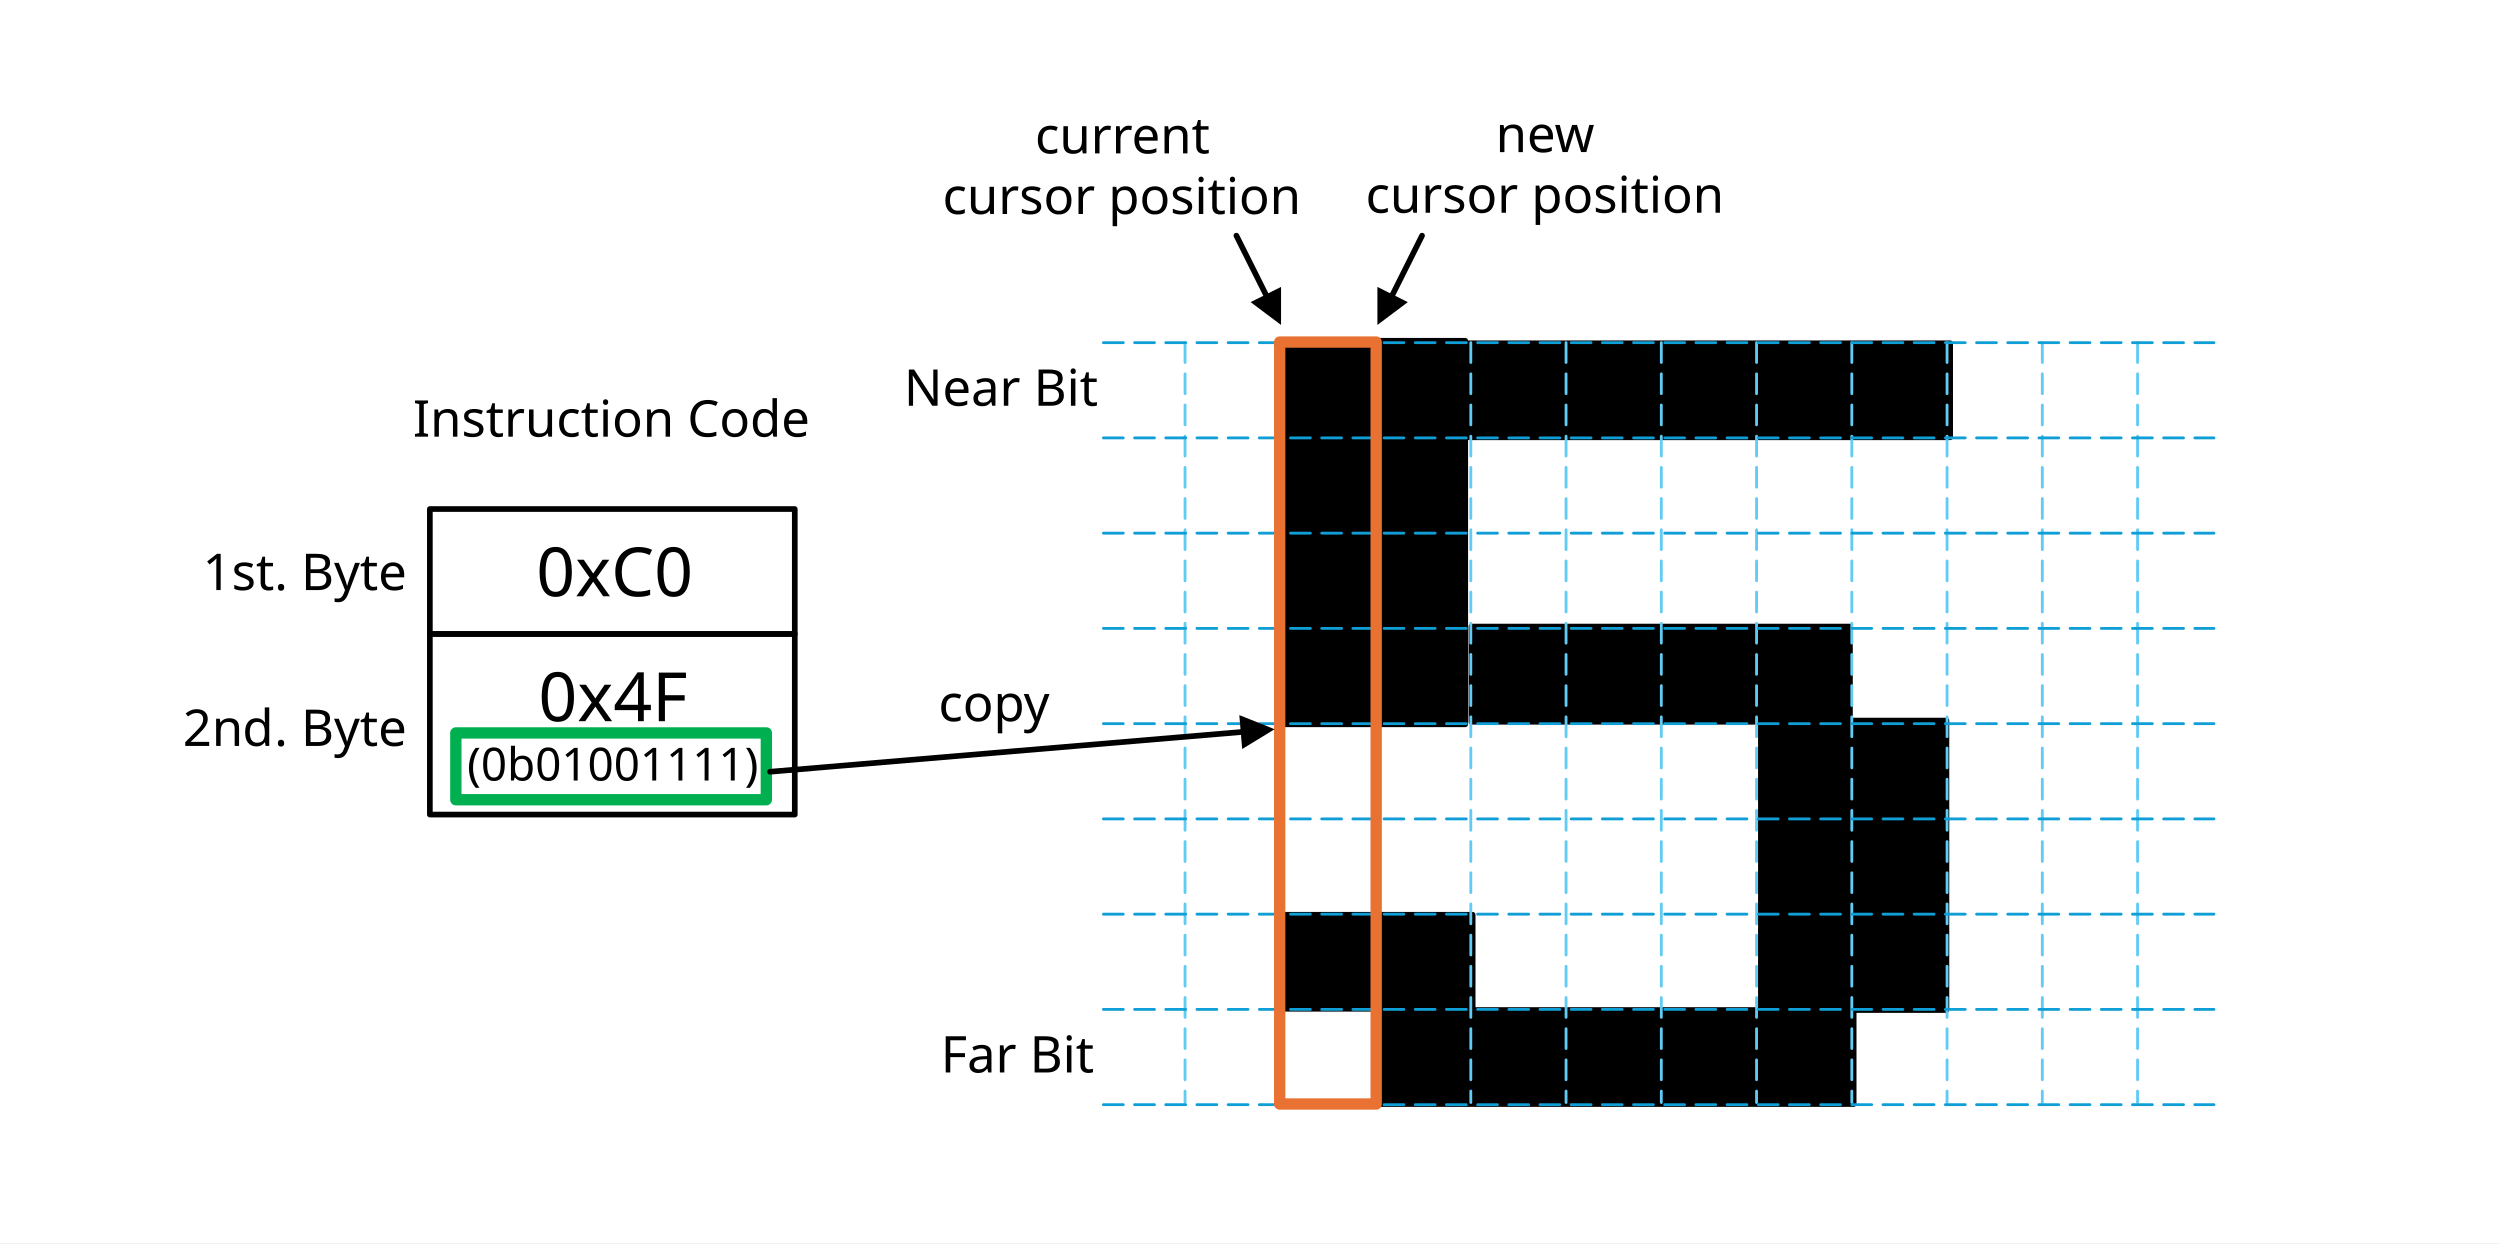
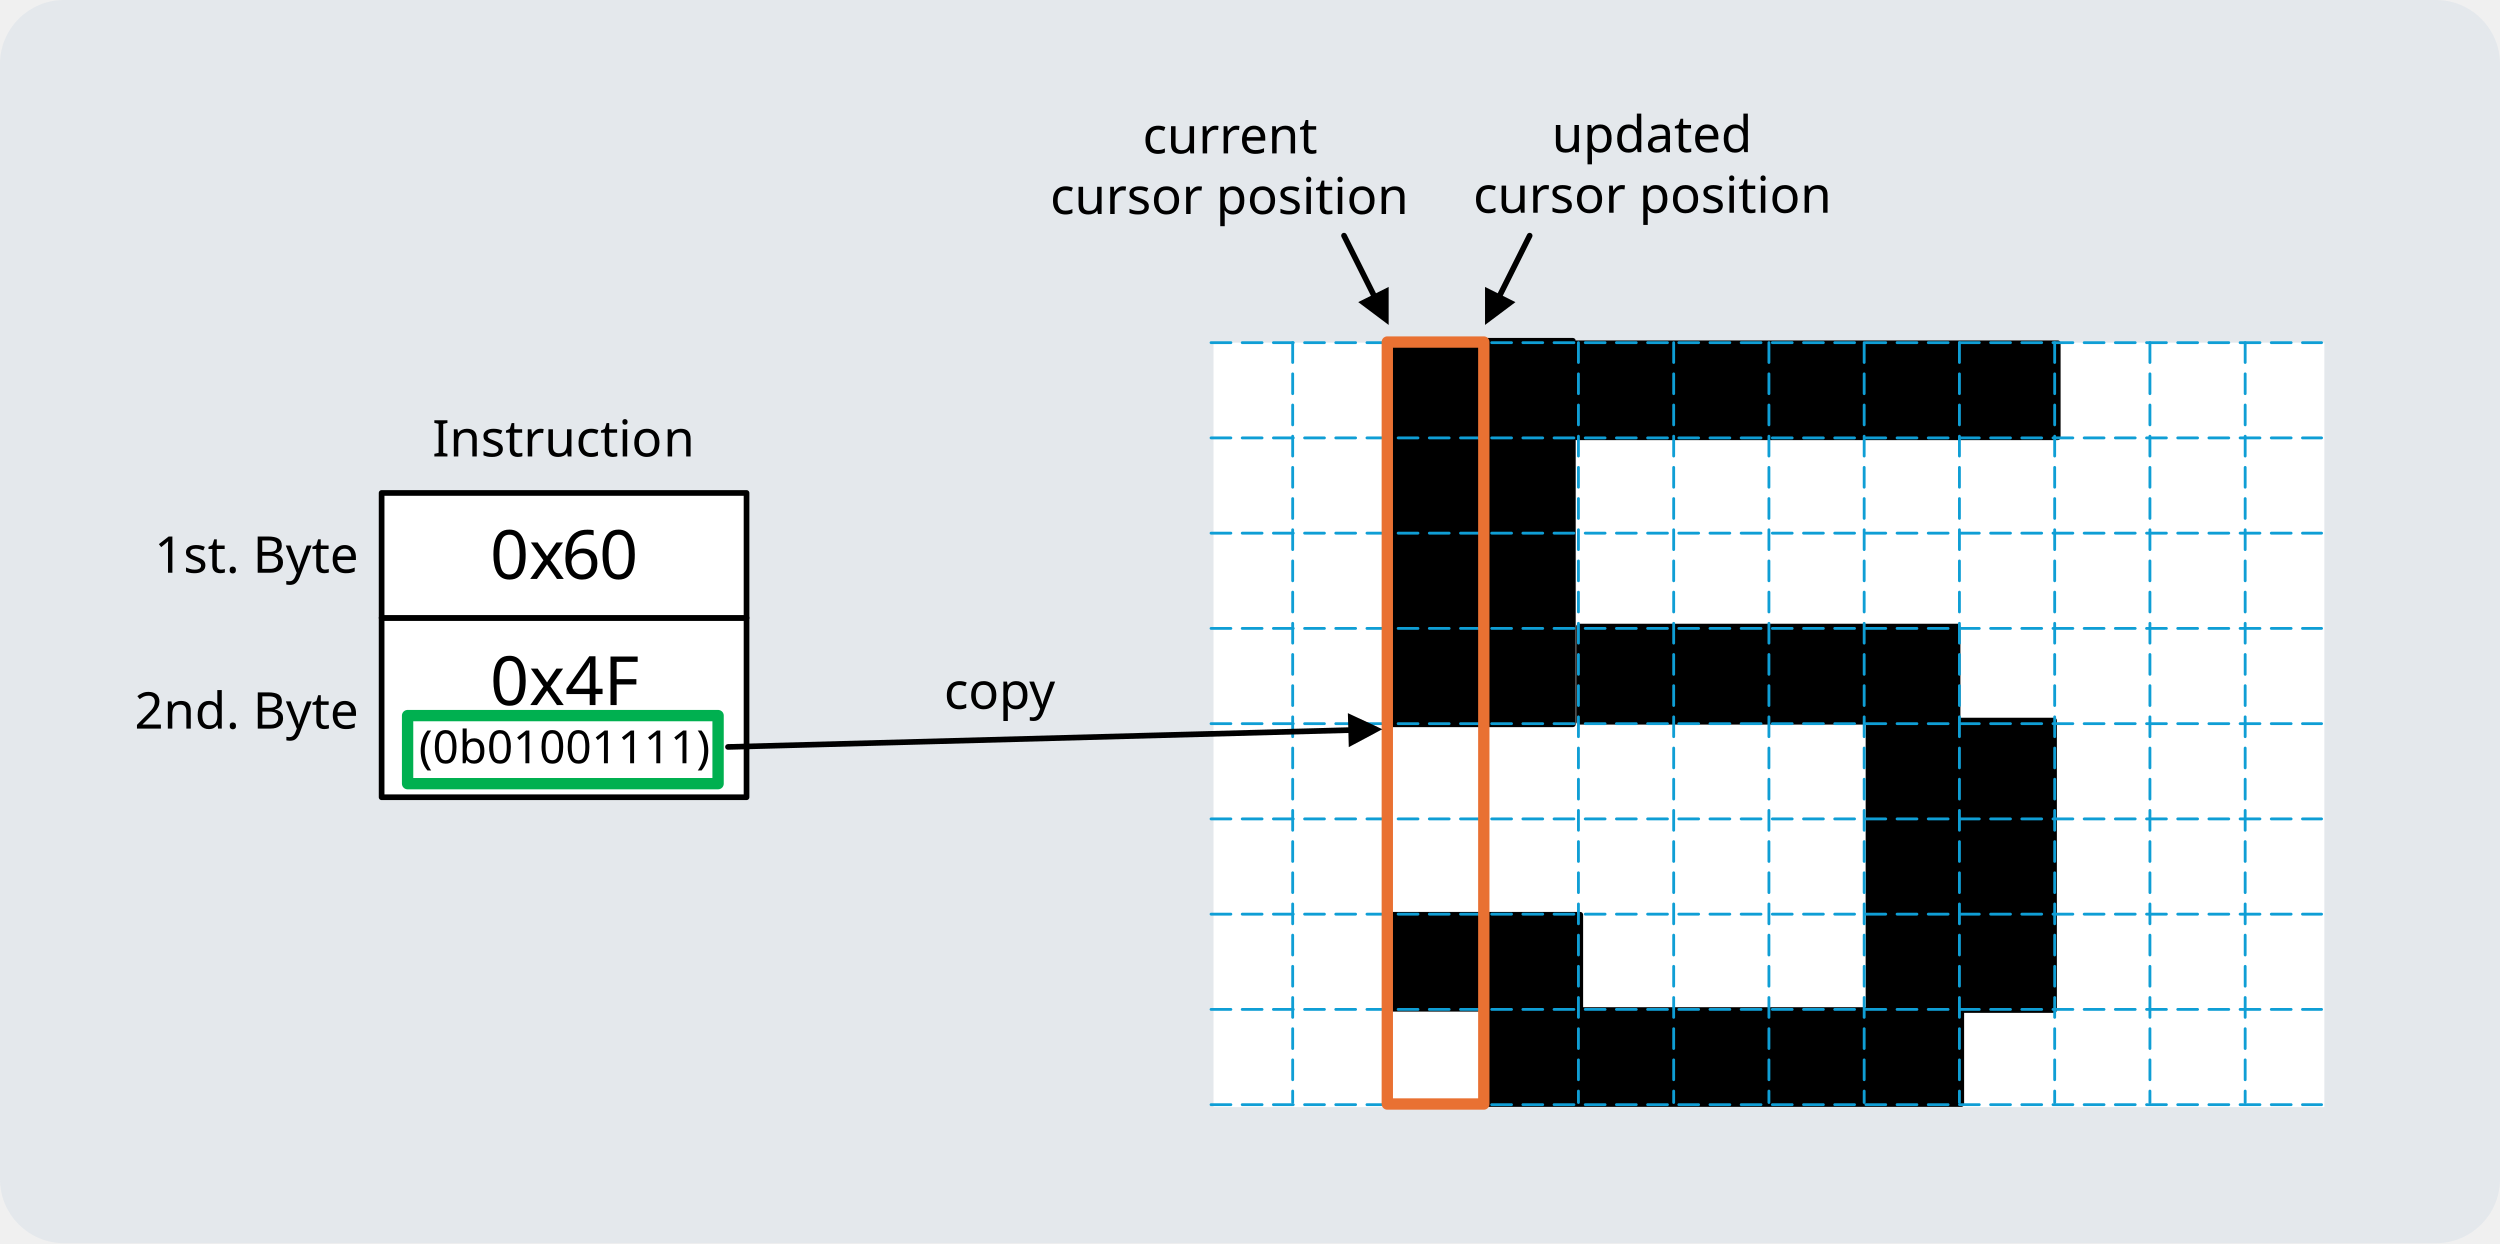
<svg xmlns="http://www.w3.org/2000/svg" width="2021" height="1005" xml:space="preserve" overflow="hidden">
-   <g transform="translate(-256 -103)">
-     <rect x="256" y="103" width="2021" height="1005" fill="#FFFFFF" />
+   <g transform="translate(-169 -103)">
+     <path d="M169 154.758C169 126.173 192.173 103 220.758 103L2138.24 103C2166.83 103 2190 126.173 2190 154.758L2190 1056.24C2190 1084.83 2166.83 1108 2138.24 1108L220.758 1108C192.173 1108 169 1084.83 169 1056.24Z" fill="#E4E8EC" fill-rule="evenodd" />
+     <rect x="1150" y="380" width="898" height="618" fill="#FFFFFF" />
+     <rect x="477.5" y="602.5" width="295" height="145" stroke="#000000" stroke-width="4.583" stroke-linecap="round" stroke-linejoin="round" stroke-miterlimit="10" fill="#FFFFFF" />
+     <text font-family="Noto Sans JP,Noto Sans JP_MSFontService,sans-serif" font-weight="400" font-size="55" transform="matrix(1 0 0 1 565.194 673)">0x4F</text>
+     <text font-family="Noto Sans JP,Noto Sans JP_MSFontService,sans-serif" font-weight="400" font-size="55" transform="matrix(1 0 0 1 683.788 673)"> </text>
+     <text font-family="Noto Sans JP,Noto Sans JP_MSFontService,sans-serif" font-weight="400" font-size="37" transform="matrix(1 0 0 1 507.605 720)">(0b01001111)</text>
+     <text font-family="Noto Sans JP,Noto Sans JP_MSFontService,sans-serif" font-weight="400" font-size="37" transform="matrix(1 0 0 1 741.355 720)"> </text>
    <rect x="1290.5" y="378.5" width="150" height="310" stroke="#000000" stroke-width="4.583" stroke-linecap="round" stroke-linejoin="round" stroke-miterlimit="10" />
    <rect x="1445.5" y="609.5" width="306" height="77" stroke="#000000" stroke-width="4.583" stroke-linecap="round" stroke-linejoin="round" stroke-miterlimit="10" />
    <rect x="1443.5" y="380.5" width="389" height="76" stroke="#000000" stroke-width="4.583" stroke-linecap="round" stroke-linejoin="round" stroke-miterlimit="10" />
    <rect x="1679.5" y="685.5" width="150" height="234" stroke="#000000" stroke-width="4.583" stroke-linecap="round" stroke-linejoin="round" stroke-miterlimit="10" />
    <rect x="1291.5" y="842.5" width="155" height="76" stroke="#000000" stroke-width="4.583" stroke-linecap="round" stroke-linejoin="round" stroke-miterlimit="10" />
    <rect x="1372.5" y="919.5" width="382" height="76" stroke="#000000" stroke-width="4.583" stroke-linecap="round" stroke-linejoin="round" stroke-miterlimit="10" />
-     <path d="M1214 380 1214 994.276" stroke="#61CBF4" stroke-width="2.292" stroke-linecap="round" stroke-linejoin="round" stroke-miterlimit="10" stroke-dasharray="16.042 9.167" fill="none" fill-rule="evenodd" />
-     <path d="M1291 380 1291 994.276" stroke="#61CBF4" stroke-width="2.292" stroke-linecap="round" stroke-linejoin="round" stroke-miterlimit="10" stroke-dasharray="16.042 9.167" fill="none" fill-rule="evenodd" />
-     <path d="M1368 380 1368 994.276" stroke="#61CBF4" stroke-width="2.292" stroke-linecap="round" stroke-linejoin="round" stroke-miterlimit="10" stroke-dasharray="16.042 9.167" fill="none" fill-rule="evenodd" />
-     <path d="M1445 380 1445 994.276" stroke="#61CBF4" stroke-width="2.292" stroke-linecap="round" stroke-linejoin="round" stroke-miterlimit="10" stroke-dasharray="16.042 9.167" fill="none" fill-rule="evenodd" />
-     <path d="M1522 380 1522 994.276" stroke="#61CBF4" stroke-width="2.292" stroke-linecap="round" stroke-linejoin="round" stroke-miterlimit="10" stroke-dasharray="16.042 9.167" fill="none" fill-rule="evenodd" />
-     <path d="M1599 380 1599 994.276" stroke="#61CBF4" stroke-width="2.292" stroke-linecap="round" stroke-linejoin="round" stroke-miterlimit="10" stroke-dasharray="16.042 9.167" fill="none" fill-rule="evenodd" />
-     <path d="M1676 380 1676 994.276" stroke="#61CBF4" stroke-width="2.292" stroke-linecap="round" stroke-linejoin="round" stroke-miterlimit="10" stroke-dasharray="16.042 9.167" fill="none" fill-rule="evenodd" />
-     <path d="M1753 380 1753 994.276" stroke="#61CBF4" stroke-width="2.292" stroke-linecap="round" stroke-linejoin="round" stroke-miterlimit="10" stroke-dasharray="16.042 9.167" fill="none" fill-rule="evenodd" />
-     <path d="M1830 380 1830 994.276" stroke="#61CBF4" stroke-width="2.292" stroke-linecap="round" stroke-linejoin="round" stroke-miterlimit="10" stroke-dasharray="16.042 9.167" fill="none" fill-rule="evenodd" />
-     <path d="M1907 380 1907 994.276" stroke="#61CBF4" stroke-width="2.292" stroke-linecap="round" stroke-linejoin="round" stroke-miterlimit="10" stroke-dasharray="16.042 9.167" fill="none" fill-rule="evenodd" />
-     <path d="M1984 380 1984 994.276" stroke="#61CBF4" stroke-width="2.292" stroke-linecap="round" stroke-linejoin="round" stroke-miterlimit="10" stroke-dasharray="16.042 9.167" fill="none" fill-rule="evenodd" />
+     <path d="M1214 380 1214 994.276" stroke="#0F9ED5" stroke-width="2.292" stroke-linecap="round" stroke-linejoin="round" stroke-miterlimit="10" stroke-dasharray="16.042 9.167" fill="none" fill-rule="evenodd" />
+     <path d="M1291 380 1291 994.276" stroke="#0F9ED5" stroke-width="2.292" stroke-linecap="round" stroke-linejoin="round" stroke-miterlimit="10" stroke-dasharray="16.042 9.167" fill="none" fill-rule="evenodd" />
+     <path d="M1368 380 1368 994.276" stroke="#0F9ED5" stroke-width="2.292" stroke-linecap="round" stroke-linejoin="round" stroke-miterlimit="10" stroke-dasharray="16.042 9.167" fill="none" fill-rule="evenodd" />
+     <path d="M1445 380 1445 994.276" stroke="#0F9ED5" stroke-width="2.292" stroke-linecap="round" stroke-linejoin="round" stroke-miterlimit="10" stroke-dasharray="16.042 9.167" fill="none" fill-rule="evenodd" />
+     <path d="M1522 380 1522 994.276" stroke="#0F9ED5" stroke-width="2.292" stroke-linecap="round" stroke-linejoin="round" stroke-miterlimit="10" stroke-dasharray="16.042 9.167" fill="none" fill-rule="evenodd" />
+     <path d="M1599 380 1599 994.276" stroke="#0F9ED5" stroke-width="2.292" stroke-linecap="round" stroke-linejoin="round" stroke-miterlimit="10" stroke-dasharray="16.042 9.167" fill="none" fill-rule="evenodd" />
+     <path d="M1676 380 1676 994.276" stroke="#0F9ED5" stroke-width="2.292" stroke-linecap="round" stroke-linejoin="round" stroke-miterlimit="10" stroke-dasharray="16.042 9.167" fill="none" fill-rule="evenodd" />
+     <path d="M1753 380 1753 994.276" stroke="#0F9ED5" stroke-width="2.292" stroke-linecap="round" stroke-linejoin="round" stroke-miterlimit="10" stroke-dasharray="16.042 9.167" fill="none" fill-rule="evenodd" />
+     <path d="M1830 380 1830 994.276" stroke="#0F9ED5" stroke-width="2.292" stroke-linecap="round" stroke-linejoin="round" stroke-miterlimit="10" stroke-dasharray="16.042 9.167" fill="none" fill-rule="evenodd" />
+     <path d="M1907 380 1907 994.276" stroke="#0F9ED5" stroke-width="2.292" stroke-linecap="round" stroke-linejoin="round" stroke-miterlimit="10" stroke-dasharray="16.042 9.167" fill="none" fill-rule="evenodd" />
+     <path d="M1984 380 1984 994.276" stroke="#0F9ED5" stroke-width="2.292" stroke-linecap="round" stroke-linejoin="round" stroke-miterlimit="10" stroke-dasharray="16.042 9.167" fill="none" fill-rule="evenodd" />
    <path d="M1148 380 2045.76 380" stroke="#0F9ED5" stroke-width="2.292" stroke-linecap="round" stroke-linejoin="round" stroke-miterlimit="10" stroke-dasharray="16.042 9.167" fill="none" fill-rule="evenodd" />
    <path d="M1148 457 2045.76 457" stroke="#0F9ED5" stroke-width="2.292" stroke-linecap="round" stroke-linejoin="round" stroke-miterlimit="10" stroke-dasharray="16.042 9.167" fill="none" fill-rule="evenodd" />
    <path d="M1148 534 2045.76 534" stroke="#0F9ED5" stroke-width="2.292" stroke-linecap="round" stroke-linejoin="round" stroke-miterlimit="10" stroke-dasharray="16.042 9.167" fill="none" fill-rule="evenodd" />
    <path d="M1148 611 2045.76 611" stroke="#0F9ED5" stroke-width="2.292" stroke-linecap="round" stroke-linejoin="round" stroke-miterlimit="10" stroke-dasharray="16.042 9.167" fill="none" fill-rule="evenodd" />
    <path d="M1148 688 2045.76 688" stroke="#0F9ED5" stroke-width="2.292" stroke-linecap="round" stroke-linejoin="round" stroke-miterlimit="10" stroke-dasharray="16.042 9.167" fill="none" fill-rule="evenodd" />
    <path d="M1148 765 2045.76 765" stroke="#0F9ED5" stroke-width="2.292" stroke-linecap="round" stroke-linejoin="round" stroke-miterlimit="10" stroke-dasharray="16.042 9.167" fill="none" fill-rule="evenodd" />
    <path d="M1148 842 2045.76 842" stroke="#0F9ED5" stroke-width="2.292" stroke-linecap="round" stroke-linejoin="round" stroke-miterlimit="10" stroke-dasharray="16.042 9.167" fill="none" fill-rule="evenodd" />
    <path d="M1148 919 2045.76 919" stroke="#0F9ED5" stroke-width="2.292" stroke-linecap="round" stroke-linejoin="round" stroke-miterlimit="10" stroke-dasharray="16.042 9.167" fill="none" fill-rule="evenodd" />
    <path d="M1148 996 2045.76 996" stroke="#0F9ED5" stroke-width="2.292" stroke-linecap="round" stroke-linejoin="round" stroke-miterlimit="10" stroke-dasharray="16.042 9.167" fill="none" fill-rule="evenodd" />
    <text font-family="Noto Sans JP,Noto Sans JP_MSFontService,sans-serif" font-weight="400" font-size="41" transform="matrix(1 0 0 1 1092.74 227)">current</text>
    <text font-family="Noto Sans JP,Noto Sans JP_MSFontService,sans-serif" font-weight="400" font-size="41" transform="matrix(1 0 0 1 1234.83 227)"> </text>
    <text font-family="Noto Sans JP,Noto Sans JP_MSFontService,sans-serif" font-weight="400" font-size="41" transform="matrix(1 0 0 1 1017.99 276)">cursor position</text>
    <text font-family="Noto Sans JP,Noto Sans JP_MSFontService,sans-serif" font-weight="400" font-size="41" transform="matrix(1 0 0 1 1309.6 276)"> </text>
    <path d="M2.05-1.025 27.895 50.665C28.461 51.797 28.002 53.174 26.87 53.74 25.738 54.306 24.361 53.847 23.795 52.715L-2.05 1.025C-2.616-0.107-2.157-1.484-1.025-2.05 0.107-2.616 1.484-2.157 2.05-1.025ZM36.094 41.441 36.094 72.187 11.497 53.74Z" transform="matrix(-1 0 0 1 1405.59 293.5)" />
-     <text font-family="Noto Sans JP,Noto Sans JP_MSFontService,sans-serif" font-weight="400" font-size="41" transform="matrix(1 0 0 1 1465.08 226)">new</text>
-     <text font-family="Noto Sans JP,Noto Sans JP_MSFontService,sans-serif" font-weight="400" font-size="41" transform="matrix(1 0 0 1 1546.43 226)"> </text>
+     <text font-family="Noto Sans JP,Noto Sans JP_MSFontService,sans-serif" font-weight="400" font-size="41" transform="matrix(1 0 0 1 1423.53 226)">updated</text>
+     <text font-family="Noto Sans JP,Noto Sans JP_MSFontService,sans-serif" font-weight="400" font-size="41" transform="matrix(1 0 0 1 1587.95 226)"> </text>
    <text font-family="Noto Sans JP,Noto Sans JP_MSFontService,sans-serif" font-weight="400" font-size="41" transform="matrix(1 0 0 1 1359.96 275)">cursor position</text>
    <text font-family="Noto Sans JP,Noto Sans JP_MSFontService,sans-serif" font-weight="400" font-size="41" transform="matrix(1 0 0 1 1651.57 275)"> </text>
    <rect x="1290.5" y="379.5" width="78" height="616" stroke="#E97132" stroke-width="9.167" stroke-linecap="round" stroke-linejoin="round" stroke-miterlimit="10" fill="none" />
-     <text font-family="Noto Sans JP,Noto Sans JP_MSFontService,sans-serif" font-weight="400" font-size="41" transform="matrix(1 0 0 1 589.818 456)">Instruction Code</text>
-     <text font-family="Noto Sans JP,Noto Sans JP_MSFontService,sans-serif" font-weight="400" font-size="41" transform="matrix(1 0 0 1 911.225 456)"> </text>
-     <rect x="603.5" y="514.5" width="295" height="101" stroke="#000000" stroke-width="4.583" stroke-linecap="round" stroke-linejoin="round" stroke-miterlimit="10" fill="none" />
-     <text font-family="Noto Sans JP,Noto Sans JP_MSFontService,sans-serif" font-weight="400" font-size="55" transform="matrix(1 0 0 1 689.506 585)">0xC0</text>
-     <text font-family="Noto Sans JP,Noto Sans JP_MSFontService,sans-serif" font-weight="400" font-size="55" transform="matrix(1 0 0 1 811.537 585)"> </text>
-     <rect x="624.5" y="695.5" width="251" height="54" stroke="#00B050" stroke-width="9.167" stroke-linecap="round" stroke-linejoin="round" stroke-miterlimit="10" fill="none" />
+     <text font-family="Noto Sans JP,Noto Sans JP_MSFontService,sans-serif" font-weight="400" font-size="41" transform="matrix(1 0 0 1 518.49 472)">Instructio</text>
+     <text font-family="Noto Sans JP,Noto Sans JP_MSFontService,sans-serif" font-weight="400" font-size="41" transform="matrix(1 0 0 1 705.261 472)">n</text>
+     <text font-family="Noto Sans JP,Noto Sans JP_MSFontService,sans-serif" font-weight="400" font-size="41" transform="matrix(1 0 0 1 730.469 472)"> </text>
+     <rect x="477.5" y="501.5" width="295" height="101" stroke="#000000" stroke-width="4.583" stroke-linecap="round" stroke-linejoin="round" stroke-miterlimit="10" fill="#FFFFFF" />
+     <text font-family="Noto Sans JP,Noto Sans JP_MSFontService,sans-serif" font-weight="400" font-size="55" transform="matrix(1 0 0 1 565.183 571)">0x</text>
+     <text font-family="Noto Sans JP,Noto Sans JP_MSFontService,sans-serif" font-weight="400" font-size="55" transform="matrix(1 0 0 1 623.047 571)">6</text>
+     <text font-family="Noto Sans JP,Noto Sans JP_MSFontService,sans-serif" font-weight="400" font-size="55" transform="matrix(1 0 0 1 653.412 571)">0</text>
+     <text font-family="Noto Sans JP,Noto Sans JP_MSFontService,sans-serif" font-weight="400" font-size="55" transform="matrix(1 0 0 1 683.777 571)"> </text>
+     <rect x="498.5" y="681.5" width="251" height="55" stroke="#00B050" stroke-width="9.167" stroke-linecap="round" stroke-linejoin="round" stroke-miterlimit="10" fill="none" />
    <path d="M1257.55 292.475 1283.39 344.165C1283.96 345.297 1283.5 346.674 1282.37 347.24 1281.24 347.806 1279.86 347.347 1279.3 346.215L1253.45 294.525C1252.88 293.393 1253.34 292.016 1254.47 291.45 1255.61 290.884 1256.98 291.343 1257.55 292.475ZM1291.59 334.941 1291.59 365.687 1267 347.24Z" />
-     <path d="M0.192-2.284 385.273 30.167C386.534 30.273 387.47 31.382 387.364 32.643 387.258 33.904 386.149 34.84 384.888 34.734L-0.192 2.284C-1.454 2.177-2.39 1.069-2.284-0.192-2.177-1.454-1.069-2.39 0.192-2.284ZM381.668 18.364 407.917 34.375 379.359 45.767Z" transform="matrix(1 0 0 -1 878.5 726.875)" />
-     <text font-family="Noto Sans JP,Noto Sans JP_MSFontService,sans-serif" font-weight="400" font-size="41" transform="matrix(1 0 0 1 1014.66 686)">copy</text>
-     <text font-family="Noto Sans JP,Noto Sans JP_MSFontService,sans-serif" font-weight="400" font-size="41" transform="matrix(1 0 0 1 1108.62 686)"> </text>
-     <rect x="603.5" y="615.5" width="295" height="146" stroke="#000000" stroke-width="4.583" stroke-linecap="round" stroke-linejoin="round" stroke-miterlimit="10" fill="none" />
-     <text font-family="Noto Sans JP,Noto Sans JP_MSFontService,sans-serif" font-weight="400" font-size="55" transform="matrix(1 0 0 1 691.236 686)">0x4F</text>
-     <text font-family="Noto Sans JP,Noto Sans JP_MSFontService,sans-serif" font-weight="400" font-size="55" transform="matrix(1 0 0 1 809.83 686)"> </text>
-     <text font-family="Noto Sans JP,Noto Sans JP_MSFontService,sans-serif" font-weight="400" font-size="37" transform="matrix(1 0 0 1 633.646 734)">(0b01001111)</text>
-     <text font-family="Noto Sans JP,Noto Sans JP_MSFontService,sans-serif" font-weight="400" font-size="37" transform="matrix(1 0 0 1 867.396 734)"> </text>
-     <text font-family="Noto Sans JP,Noto Sans JP_MSFontService,sans-serif" font-weight="400" font-size="41" transform="matrix(1 0 0 1 419.833 580)">1st. Byte</text>
-     <text font-family="Noto Sans JP,Noto Sans JP_MSFontService,sans-serif" font-weight="400" font-size="41" transform="matrix(1 0 0 1 585.406 580)"> </text>
-     <text font-family="Noto Sans JP,Noto Sans JP_MSFontService,sans-serif" font-weight="400" font-size="41" transform="matrix(1 0 0 1 403.792 706)">2n</text>
-     <text font-family="Noto Sans JP,Noto Sans JP_MSFontService,sans-serif" font-weight="400" font-size="41" transform="matrix(1 0 0 1 451.917 706)">d</text>
-     <text font-family="Noto Sans JP,Noto Sans JP_MSFontService,sans-serif" font-weight="400" font-size="41" transform="matrix(1 0 0 1 477.698 706)">. Byte</text>
-     <text font-family="Noto Sans JP,Noto Sans JP_MSFontService,sans-serif" font-weight="400" font-size="41" transform="matrix(1 0 0 1 585.406 706)"> </text>
-     <text font-family="Noto Sans JP,Noto Sans JP_MSFontService,sans-serif" font-weight="400" font-size="41" transform="matrix(1 0 0 1 986.734 431)">Near Bit</text>
-     <text font-family="Noto Sans JP,Noto Sans JP_MSFontService,sans-serif" font-weight="400" font-size="41" transform="matrix(1 0 0 1 1141.99 431)"> </text>
-     <text font-family="Noto Sans JP,Noto Sans JP_MSFontService,sans-serif" font-weight="400" font-size="41" transform="matrix(1 0 0 1 1016.53 970)">Far Bit</text>
-     <text font-family="Noto Sans JP,Noto Sans JP_MSFontService,sans-serif" font-weight="400" font-size="41" transform="matrix(1 0 0 1 1141.99 970)"> </text>
+     <path d="M0.062-2.291 506.127 11.412C507.393 11.446 508.391 12.5 508.356 13.765 508.322 15.03 507.269 16.028 506.003 15.994L-0.062 2.291C-1.327 2.257-2.325 1.203-2.291-0.062-2.257-1.327-1.203-2.325 0.062-2.291ZM501.856-0.166 528.974 14.323 501.112 27.324Z" transform="matrix(1 0 0 -1 757.5 706.823)" />
+     <text font-family="Noto Sans JP,Noto Sans JP_MSFontService,sans-serif" font-weight="400" font-size="41" transform="matrix(1 0 0 1 932.159 676)">copy</text>
+     <text font-family="Noto Sans JP,Noto Sans JP_MSFontService,sans-serif" font-weight="400" font-size="41" transform="matrix(1 0 0 1 1026.12 676)"> </text>
+     <text font-family="Noto Sans JP,Noto Sans JP_MSFontService,sans-serif" font-weight="400" font-size="41" transform="matrix(1 0 0 1 293.792 566)">1st. Byte</text>
+     <text font-family="Noto Sans JP,Noto Sans JP_MSFontService,sans-serif" font-weight="400" font-size="41" transform="matrix(1 0 0 1 459.365 566)"> </text>
+     <text font-family="Noto Sans JP,Noto Sans JP_MSFontService,sans-serif" font-weight="400" font-size="41" transform="matrix(1 0 0 1 277.75 692)">2nd. Byte</text>
+     <text font-family="Noto Sans JP,Noto Sans JP_MSFontService,sans-serif" font-weight="400" font-size="41" transform="matrix(1 0 0 1 459.365 692)"> </text>
  </g>
</svg>
